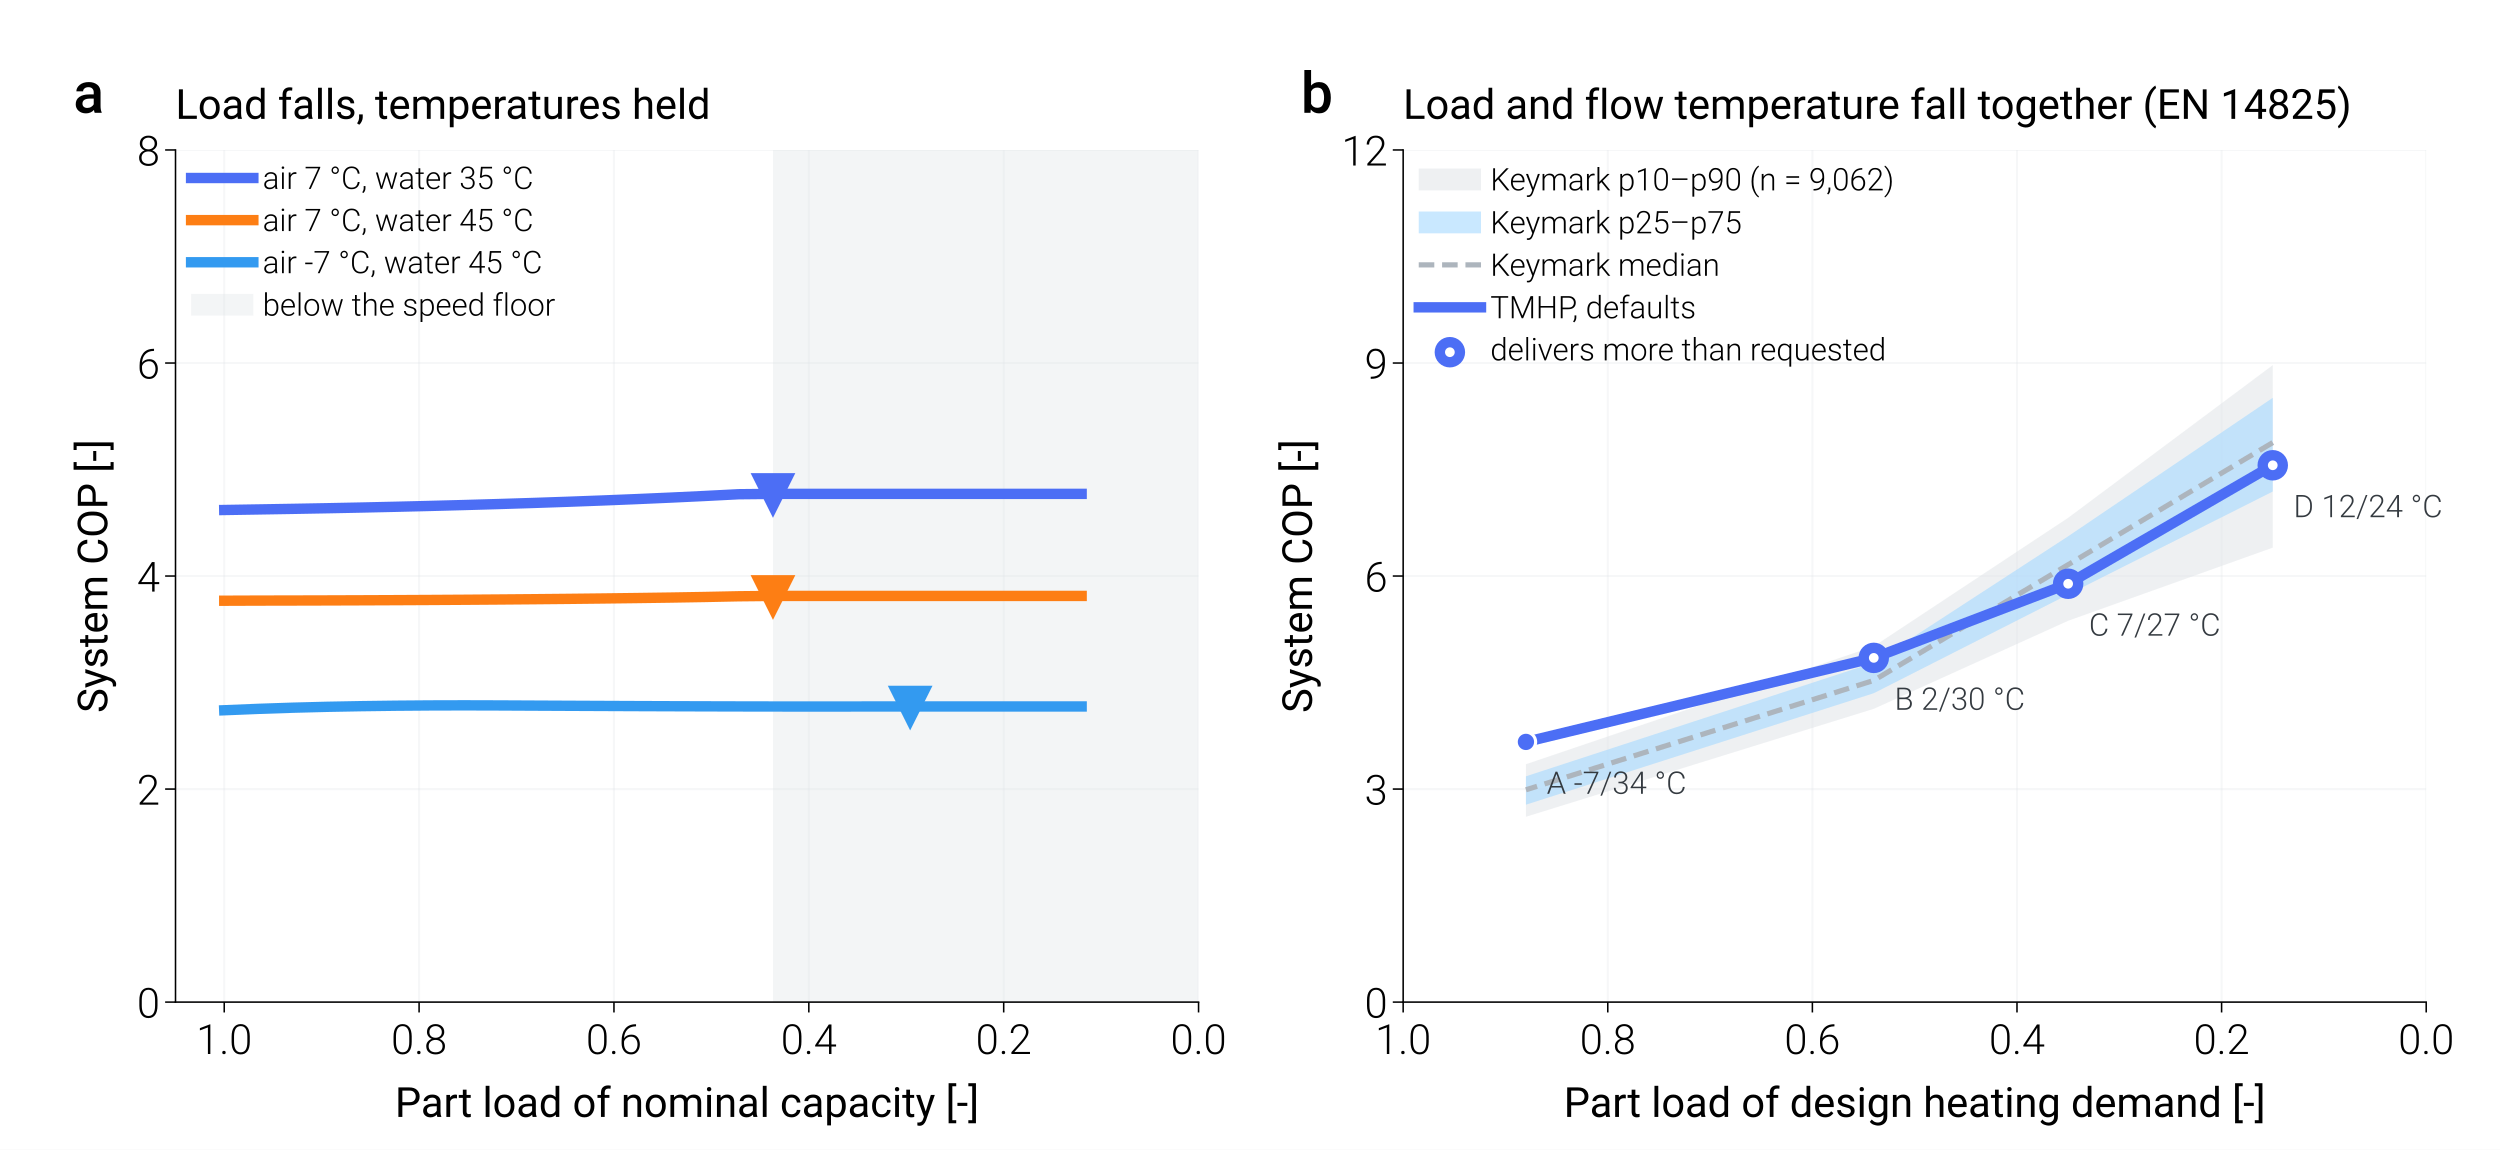
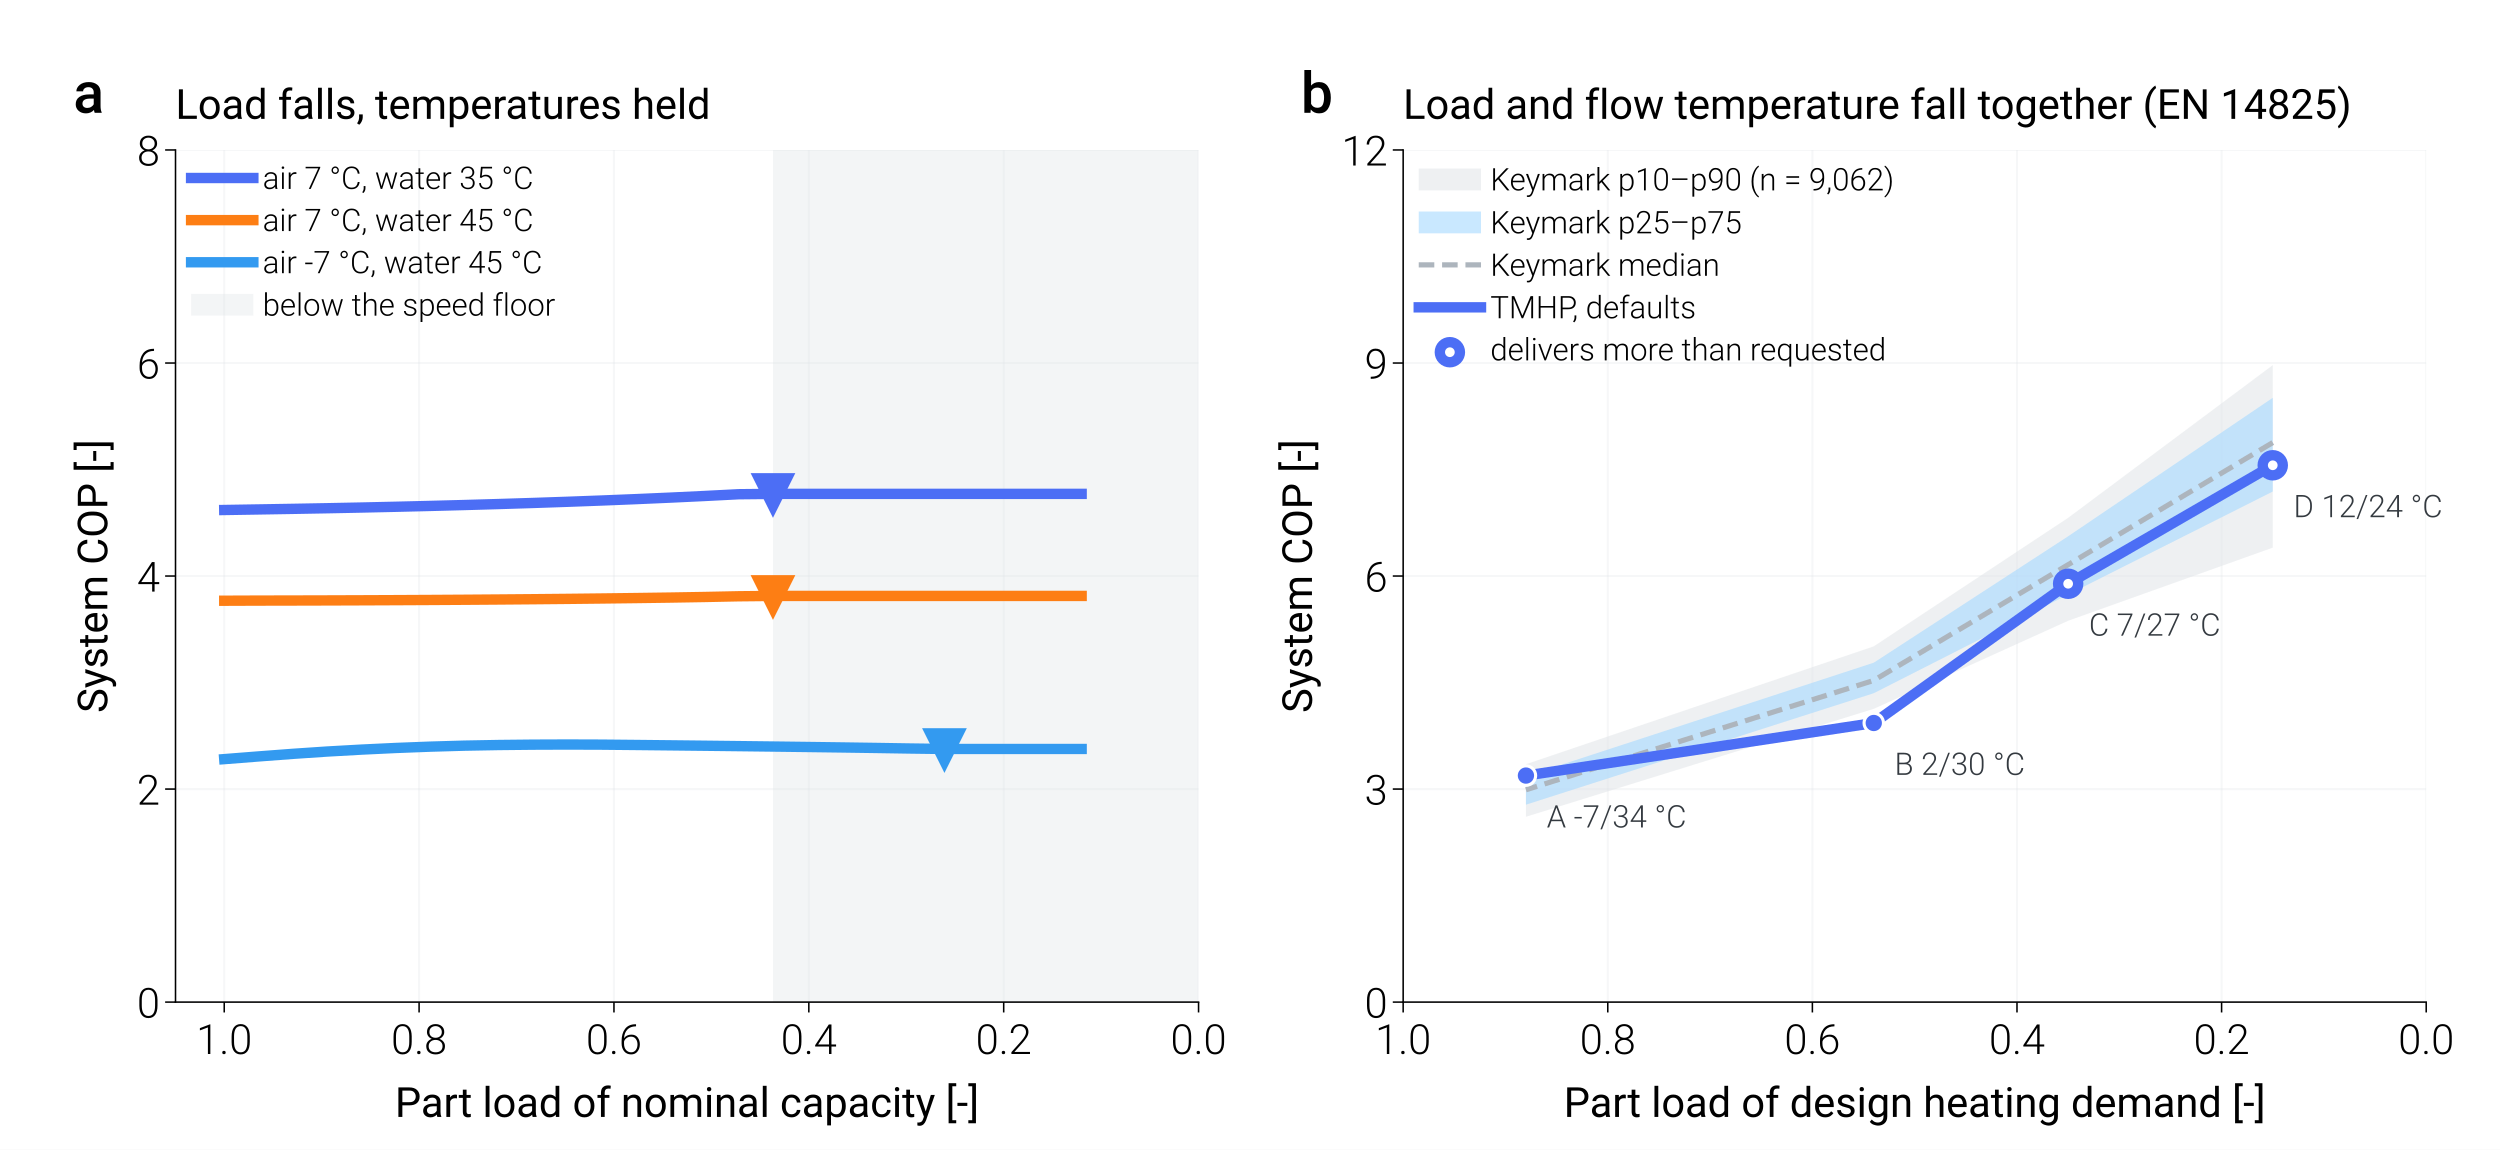
<svg xmlns="http://www.w3.org/2000/svg" xmlns:xlink="http://www.w3.org/1999/xlink" width="481.68pt" height="221.52pt" viewBox="0 0 481.68 221.52" version="1.1">
  <defs>
    <style type="text/css">*{stroke-linejoin: round; stroke-linecap: butt}</style>
  </defs>
  <g id="figure_1">
    <g id="patch_1">
      <path d="M 0 221.52  L 481.68 221.52  L 481.68 0  L 0 0  z " style="fill: #ffffff" />
    </g>
    <g id="axes_1">
      <g id="patch_2">
        <path d="M 33.816 193.077  L 230.928 193.077  L 230.928 28.897  L 33.816 28.897  z " style="fill: #ffffff" />
      </g>
      <g id="matplotlib.axis_1">
        <g id="xtick_1">
          <g id="line2d_1">
            <path d="M 230.928 193.077  L 230.928 28.897  " clip-path="url(#p6efd6287a5)" style="fill: none; stroke: #dee2e6; stroke-opacity: 0.25; stroke-width: 0.4; stroke-linecap: square" />
          </g>
          <g id="line2d_2">
            <defs>
              <path id="m4b486a58f8" d="M 0 0  L 0 2  " style="stroke: #000000; stroke-width: 0.3" />
            </defs>
            <g>
              <use xlink:href="#m4b486a58f8" x="230.928" y="193.077" style="stroke: #000000; stroke-width: 0.3" />
            </g>
          </g>
          <g id="text_1">
            <text style="font-weight: 300; font-size: 8px; font-family: 'Roboto', 'Lato', 'Inter', 'Open Sans', 'Arial', 'Helvetica', 'Paperlogy', 'Noto Sans CJK KR', 'Pretendard', 'Gothic A1', 'Freesentation', 'AppleGothic', 'Malgun Gothic', sans-serif; text-anchor: middle" x="230.928" y="203.077" transform="rotate(-0 230.9278 203.0771)">0.0</text>
          </g>
        </g>
        <g id="xtick_2">
          <g id="line2d_3">
            <path d="M 193.383 193.077  L 193.383 28.897  " clip-path="url(#p6efd6287a5)" style="fill: none; stroke: #dee2e6; stroke-opacity: 0.25; stroke-width: 0.4; stroke-linecap: square" />
          </g>
          <g id="line2d_4">
            <g>
              <use xlink:href="#m4b486a58f8" x="193.383" y="193.077" style="stroke: #000000; stroke-width: 0.3" />
            </g>
          </g>
          <g id="text_2">
            <text style="font-weight: 300; font-size: 8px; font-family: 'Roboto', 'Lato', 'Inter', 'Open Sans', 'Arial', 'Helvetica', 'Paperlogy', 'Noto Sans CJK KR', 'Pretendard', 'Gothic A1', 'Freesentation', 'AppleGothic', 'Malgun Gothic', sans-serif; text-anchor: middle" x="193.383" y="203.077" transform="rotate(-0 193.3828 203.0771)">0.2</text>
          </g>
        </g>
        <g id="xtick_3">
          <g id="line2d_5">
            <path d="M 155.838 193.077  L 155.838 28.897  " clip-path="url(#p6efd6287a5)" style="fill: none; stroke: #dee2e6; stroke-opacity: 0.25; stroke-width: 0.4; stroke-linecap: square" />
          </g>
          <g id="line2d_6">
            <g>
              <use xlink:href="#m4b486a58f8" x="155.838" y="193.077" style="stroke: #000000; stroke-width: 0.3" />
            </g>
          </g>
          <g id="text_3">
            <text style="font-weight: 300; font-size: 8px; font-family: 'Roboto', 'Lato', 'Inter', 'Open Sans', 'Arial', 'Helvetica', 'Paperlogy', 'Noto Sans CJK KR', 'Pretendard', 'Gothic A1', 'Freesentation', 'AppleGothic', 'Malgun Gothic', sans-serif; text-anchor: middle" x="155.838" y="203.077" transform="rotate(-0 155.8377 203.0771)">0.4</text>
          </g>
        </g>
        <g id="xtick_4">
          <g id="line2d_7">
            <path d="M 118.293 193.077  L 118.293 28.897  " clip-path="url(#p6efd6287a5)" style="fill: none; stroke: #dee2e6; stroke-opacity: 0.25; stroke-width: 0.4; stroke-linecap: square" />
          </g>
          <g id="line2d_8">
            <g>
              <use xlink:href="#m4b486a58f8" x="118.293" y="193.077" style="stroke: #000000; stroke-width: 0.3" />
            </g>
          </g>
          <g id="text_4">
            <text style="font-weight: 300; font-size: 8px; font-family: 'Roboto', 'Lato', 'Inter', 'Open Sans', 'Arial', 'Helvetica', 'Paperlogy', 'Noto Sans CJK KR', 'Pretendard', 'Gothic A1', 'Freesentation', 'AppleGothic', 'Malgun Gothic', sans-serif; text-anchor: middle" x="118.293" y="203.077" transform="rotate(-0 118.2926 203.0771)">0.6</text>
          </g>
        </g>
        <g id="xtick_5">
          <g id="line2d_9">
            <path d="M 80.747 193.077  L 80.747 28.897  " clip-path="url(#p6efd6287a5)" style="fill: none; stroke: #dee2e6; stroke-opacity: 0.25; stroke-width: 0.4; stroke-linecap: square" />
          </g>
          <g id="line2d_10">
            <g>
              <use xlink:href="#m4b486a58f8" x="80.747" y="193.077" style="stroke: #000000; stroke-width: 0.3" />
            </g>
          </g>
          <g id="text_5">
            <text style="font-weight: 300; font-size: 8px; font-family: 'Roboto', 'Lato', 'Inter', 'Open Sans', 'Arial', 'Helvetica', 'Paperlogy', 'Noto Sans CJK KR', 'Pretendard', 'Gothic A1', 'Freesentation', 'AppleGothic', 'Malgun Gothic', sans-serif; text-anchor: middle" x="80.747" y="203.077" transform="rotate(-0 80.74747 203.0771)">0.8</text>
          </g>
        </g>
        <g id="xtick_6">
          <g id="line2d_11">
            <path d="M 43.202 193.077  L 43.202 28.897  " clip-path="url(#p6efd6287a5)" style="fill: none; stroke: #dee2e6; stroke-opacity: 0.25; stroke-width: 0.4; stroke-linecap: square" />
          </g>
          <g id="line2d_12">
            <g>
              <use xlink:href="#m4b486a58f8" x="43.202" y="193.077" style="stroke: #000000; stroke-width: 0.3" />
            </g>
          </g>
          <g id="text_6">
            <text style="font-weight: 300; font-size: 8px; font-family: 'Roboto', 'Lato', 'Inter', 'Open Sans', 'Arial', 'Helvetica', 'Paperlogy', 'Noto Sans CJK KR', 'Pretendard', 'Gothic A1', 'Freesentation', 'AppleGothic', 'Malgun Gothic', sans-serif; text-anchor: middle" x="43.202" y="203.077" transform="rotate(-0 43.20237 203.0771)">1.0</text>
          </g>
        </g>
        <g id="text_7">
          <text style="font-size: 8px; font-family: 'Roboto', 'Lato', 'Inter', 'Open Sans', 'Arial', 'Helvetica', 'Paperlogy', 'Noto Sans CJK KR', 'Pretendard', 'Gothic A1', 'Freesentation', 'AppleGothic', 'Malgun Gothic', sans-serif; text-anchor: middle" x="132.372" y="215.202" transform="rotate(-0 132.372 215.2021)">Part load of nominal capacity [-]</text>
        </g>
      </g>
      <g id="matplotlib.axis_2">
        <g id="ytick_1">
          <g id="line2d_13">
            <path d="M 33.816 193.077  L 230.928 193.077  " clip-path="url(#p6efd6287a5)" style="fill: none; stroke: #dee2e6; stroke-opacity: 0.25; stroke-width: 0.4; stroke-linecap: square" />
          </g>
          <g id="line2d_14">
            <defs>
              <path id="m2fd442cf18" d="M 0 0  L -2 0  " style="stroke: #000000; stroke-width: 0.3" />
            </defs>
            <g>
              <use xlink:href="#m2fd442cf18" x="33.816" y="193.077" style="stroke: #000000; stroke-width: 0.3" />
            </g>
          </g>
          <g id="text_8">
            <text style="font-weight: 300; font-size: 8px; font-family: 'Roboto', 'Lato', 'Inter', 'Open Sans', 'Arial', 'Helvetica', 'Paperlogy', 'Noto Sans CJK KR', 'Pretendard', 'Gothic A1', 'Freesentation', 'AppleGothic', 'Malgun Gothic', sans-serif; text-anchor: end" x="30.816" y="196.077" transform="rotate(-0 30.8161 196.0771)">0</text>
          </g>
        </g>
        <g id="ytick_2">
          <g id="line2d_15">
            <path d="M 33.816 152.032  L 230.928 152.032  " clip-path="url(#p6efd6287a5)" style="fill: none; stroke: #dee2e6; stroke-opacity: 0.25; stroke-width: 0.4; stroke-linecap: square" />
          </g>
          <g id="line2d_16">
            <g>
              <use xlink:href="#m2fd442cf18" x="33.816" y="152.032" style="stroke: #000000; stroke-width: 0.3" />
            </g>
          </g>
          <g id="text_9">
            <text style="font-weight: 300; font-size: 8px; font-family: 'Roboto', 'Lato', 'Inter', 'Open Sans', 'Arial', 'Helvetica', 'Paperlogy', 'Noto Sans CJK KR', 'Pretendard', 'Gothic A1', 'Freesentation', 'AppleGothic', 'Malgun Gothic', sans-serif; text-anchor: end" x="30.816" y="155.032" transform="rotate(-0 30.8161 155.032)">2</text>
          </g>
        </g>
        <g id="ytick_3">
          <g id="line2d_17">
            <path d="M 33.816 110.987  L 230.928 110.987  " clip-path="url(#p6efd6287a5)" style="fill: none; stroke: #dee2e6; stroke-opacity: 0.25; stroke-width: 0.4; stroke-linecap: square" />
          </g>
          <g id="line2d_18">
            <g>
              <use xlink:href="#m2fd442cf18" x="33.816" y="110.987" style="stroke: #000000; stroke-width: 0.3" />
            </g>
          </g>
          <g id="text_10">
            <text style="font-weight: 300; font-size: 8px; font-family: 'Roboto', 'Lato', 'Inter', 'Open Sans', 'Arial', 'Helvetica', 'Paperlogy', 'Noto Sans CJK KR', 'Pretendard', 'Gothic A1', 'Freesentation', 'AppleGothic', 'Malgun Gothic', sans-serif; text-anchor: end" x="30.816" y="113.987" transform="rotate(-0 30.8161 113.9869)">4</text>
          </g>
        </g>
        <g id="ytick_4">
          <g id="line2d_19">
            <path d="M 33.816 69.942  L 230.928 69.942  " clip-path="url(#p6efd6287a5)" style="fill: none; stroke: #dee2e6; stroke-opacity: 0.25; stroke-width: 0.4; stroke-linecap: square" />
          </g>
          <g id="line2d_20">
            <g>
              <use xlink:href="#m2fd442cf18" x="33.816" y="69.942" style="stroke: #000000; stroke-width: 0.3" />
            </g>
          </g>
          <g id="text_11">
            <text style="font-weight: 300; font-size: 8px; font-family: 'Roboto', 'Lato', 'Inter', 'Open Sans', 'Arial', 'Helvetica', 'Paperlogy', 'Noto Sans CJK KR', 'Pretendard', 'Gothic A1', 'Freesentation', 'AppleGothic', 'Malgun Gothic', sans-serif; text-anchor: end" x="30.816" y="72.942" transform="rotate(-0 30.8161 72.94173)">6</text>
          </g>
        </g>
        <g id="ytick_5">
          <g id="line2d_21">
            <path d="M 33.816 28.897  L 230.928 28.897  " clip-path="url(#p6efd6287a5)" style="fill: none; stroke: #dee2e6; stroke-opacity: 0.25; stroke-width: 0.4; stroke-linecap: square" />
          </g>
          <g id="line2d_22">
            <g>
              <use xlink:href="#m2fd442cf18" x="33.816" y="28.897" style="stroke: #000000; stroke-width: 0.3" />
            </g>
          </g>
          <g id="text_12">
            <text style="font-weight: 300; font-size: 8px; font-family: 'Roboto', 'Lato', 'Inter', 'Open Sans', 'Arial', 'Helvetica', 'Paperlogy', 'Noto Sans CJK KR', 'Pretendard', 'Gothic A1', 'Freesentation', 'AppleGothic', 'Malgun Gothic', sans-serif; text-anchor: end" x="30.816" y="31.897" transform="rotate(-0 30.8161 31.89661)">8</text>
          </g>
        </g>
        <g id="text_13">
          <text style="font-size: 8px; font-family: 'Roboto', 'Lato', 'Inter', 'Open Sans', 'Arial', 'Helvetica', 'Paperlogy', 'Noto Sans CJK KR', 'Pretendard', 'Gothic A1', 'Freesentation', 'AppleGothic', 'Malgun Gothic', sans-serif; text-anchor: middle" x="20.675" y="110.987" transform="rotate(-90 20.67485 110.9869)">System COP [-]</text>
        </g>
      </g>
      <g id="patch_3">
        <path d="M 230.928 193.077  L 148.929 193.077  L 148.929 28.897  L 230.928 28.897  z " clip-path="url(#p6efd6287a5)" style="fill: #dee2e6; opacity: 0.35" />
      </g>
      <g id="line2d_23">
        <path d="M 208.401 95.155  L 201.793 95.155  L 195.185 95.155  L 188.577 95.155  L 181.969 95.155  L 175.361 95.155  L 168.753 95.155  L 162.145 95.155  L 155.537 95.155  L 148.929 95.155  L 142.321 95.224  L 135.713 95.565  L 129.106 95.879  L 122.498 96.169  L 115.89 96.435  L 109.282 96.681  L 102.674 96.907  L 96.066 97.114  L 89.458 97.305  L 82.85 97.48  L 76.242 97.641  L 69.634 97.788  L 63.026 97.922  L 56.418 98.043  L 49.81 98.154  L 43.202 98.263  " clip-path="url(#p6efd6287a5)" style="fill: none; stroke: #4c6ef5; stroke-width: 2; stroke-linecap: square" />
      </g>
      <g id="line2d_24">
        <path d="M 208.401 114.817  L 201.793 114.817  L 195.185 114.817  L 188.577 114.817  L 181.969 114.817  L 175.361 114.817  L 168.753 114.817  L 162.145 114.817  L 155.537 114.817  L 148.929 114.817  L 142.321 114.886  L 135.713 115.024  L 129.106 115.136  L 122.498 115.23  L 115.89 115.313  L 109.282 115.387  L 102.674 115.451  L 96.066 115.507  L 89.458 115.556  L 82.85 115.597  L 76.242 115.632  L 69.634 115.661  L 63.026 115.685  L 56.418 115.703  L 49.81 115.717  L 43.202 115.743  " clip-path="url(#p6efd6287a5)" style="fill: none; stroke: #fd7e14; stroke-width: 2; stroke-linecap: square" />
      </g>
      <g id="line2d_25">
-         <path d="M 208.401 136.117  L 201.793 136.117  L 195.185 136.117  L 188.577 136.117  L 181.969 136.117  L 175.361 136.117  L 168.753 136.117  L 162.145 136.127  L 155.537 136.129  L 148.929 136.123  L 142.321 136.11  L 135.713 136.092  L 129.106 136.07  L 122.498 136.045  L 115.89 136.016  L 109.282 135.985  L 102.674 135.953  L 96.066 135.919  L 89.458 135.899  L 82.85 135.917  L 76.242 135.971  L 69.634 136.059  L 63.026 136.182  L 56.418 136.353  L 49.81 136.575  L 43.202 136.846  " clip-path="url(#p6efd6287a5)" style="fill: none; stroke: #339af0; stroke-width: 2; stroke-linecap: square" />
+         <path d="M 208.401 144.305  L 201.793 144.305  L 195.185 144.305  L 188.577 144.305  L 181.969 144.305  L 175.361 144.216  L 168.753 144.108  L 162.145 144.011  L 155.537 143.922  L 148.929 143.838  L 142.321 143.758  L 135.713 143.681  L 129.106 143.607  L 122.498 143.536  L 115.89 143.471  L 109.282 143.448  L 102.674 143.474  L 96.066 143.544  L 89.458 143.667  L 82.85 143.859  L 76.242 144.113  L 69.634 144.428  L 63.026 144.799  L 56.418 145.244  L 49.81 145.743  L 43.202 146.262  " clip-path="url(#p6efd6287a5)" style="fill: none; stroke: #339af0; stroke-width: 2; stroke-linecap: square" />
      </g>
      <g id="patch_4">
        <path d="M 33.816 193.077  L 33.816 28.897  " style="fill: none; stroke: #000000; stroke-width: 0.3; stroke-linejoin: miter; stroke-linecap: square" />
      </g>
      <g id="patch_5">
        <path d="M 33.816 193.077  L 230.928 193.077  " style="fill: none; stroke: #000000; stroke-width: 0.3; stroke-linejoin: miter; stroke-linecap: square" />
      </g>
      <g id="text_14">
        <text style="font-weight: 500; font-size: 11px; font-family: 'Roboto', 'Lato', 'Inter', 'Open Sans', 'Arial', 'Helvetica', 'Paperlogy', 'Noto Sans CJK KR', 'Pretendard', 'Gothic A1', 'Freesentation', 'AppleGothic', 'Malgun Gothic', sans-serif; text-anchor: start" x="14.105" y="21.737" transform="rotate(-0 14.10492 21.73682)">a</text>
      </g>
      <g id="text_15">
        <text style="font-size: 8px; font-family: 'Roboto', 'Lato', 'Inter', 'Open Sans', 'Arial', 'Helvetica', 'Paperlogy', 'Noto Sans CJK KR', 'Pretendard', 'Gothic A1', 'Freesentation', 'AppleGothic', 'Malgun Gothic', sans-serif; text-anchor: start" x="33.816" y="22.897" transform="rotate(-0 33.8161 22.89661)">Load falls, temperatures held</text>
      </g>
      <g id="line2d_26">
        <path d="M 148.929 95.155  " clip-path="url(#p6efd6287a5)" style="fill: none; stroke: #4c6ef5; stroke-linecap: square" />
        <defs>
          <path id="m7ff3d1d717" d="M -0 3.5  L 3.5 -3.5  L -3.5 -3.5  z " style="stroke: #4c6ef5; stroke-linejoin: miter" />
        </defs>
        <g clip-path="url(#p6efd6287a5)">
          <use xlink:href="#m7ff3d1d717" x="148.929" y="95.155" style="fill: #4c6ef5; stroke: #4c6ef5; stroke-linejoin: miter" />
        </g>
      </g>
      <g id="line2d_27">
        <path d="M 148.929 114.817  " clip-path="url(#p6efd6287a5)" style="fill: none; stroke: #fd7e14; stroke-linecap: square" />
        <defs>
          <path id="m2814a936b6" d="M -0 3.5  L 3.5 -3.5  L -3.5 -3.5  z " style="stroke: #fd7e14; stroke-linejoin: miter" />
        </defs>
        <g clip-path="url(#p6efd6287a5)">
          <use xlink:href="#m2814a936b6" x="148.929" y="114.817" style="fill: #fd7e14; stroke: #fd7e14; stroke-linejoin: miter" />
        </g>
      </g>
      <g id="line2d_28">
-         <path d="M 175.361 136.117  " clip-path="url(#p6efd6287a5)" style="fill: none; stroke: #339af0; stroke-linecap: square" />
+         <path d="M 181.969 144.305  " clip-path="url(#p6efd6287a5)" style="fill: none; stroke: #339af0; stroke-linecap: square" />
        <defs>
          <path id="m26b2a8db7c" d="M -0 3.5  L 3.5 -3.5  L -3.5 -3.5  z " style="stroke: #339af0; stroke-linejoin: miter" />
        </defs>
        <g clip-path="url(#p6efd6287a5)">
-           <use xlink:href="#m26b2a8db7c" x="175.361" y="136.117" style="fill: #339af0; stroke: #339af0; stroke-linejoin: miter" />
+           <use xlink:href="#m26b2a8db7c" x="181.969" y="144.305" style="fill: #339af0; stroke: #339af0; stroke-linejoin: miter" />
        </g>
      </g>
      <g id="legend_1">
        <g id="line2d_29">
          <path d="M 36.816 34.297  L 42.816 34.297  L 48.816 34.297  " style="fill: none; stroke: #4c6ef5; stroke-width: 2; stroke-linecap: square" />
        </g>
        <g id="text_16">
          <text style="font-weight: 300; font-size: 6px; font-family: 'Roboto', 'Lato', 'Inter', 'Open Sans', 'Arial', 'Helvetica', 'Paperlogy', 'Noto Sans CJK KR', 'Pretendard', 'Gothic A1', 'Freesentation', 'AppleGothic', 'Malgun Gothic', sans-serif; text-anchor: start" x="50.616" y="36.397" transform="rotate(-0 50.6161 36.39661)">air 7 °C, water 35 °C</text>
        </g>
        <g id="line2d_30">
          <path d="M 36.816 42.415  L 42.816 42.415  L 48.816 42.415  " style="fill: none; stroke: #fd7e14; stroke-width: 2; stroke-linecap: square" />
        </g>
        <g id="text_17">
          <text style="font-weight: 300; font-size: 6px; font-family: 'Roboto', 'Lato', 'Inter', 'Open Sans', 'Arial', 'Helvetica', 'Paperlogy', 'Noto Sans CJK KR', 'Pretendard', 'Gothic A1', 'Freesentation', 'AppleGothic', 'Malgun Gothic', sans-serif; text-anchor: start" x="50.616" y="44.515" transform="rotate(-0 50.6161 44.51536)">air 7 °C, water 45 °C</text>
        </g>
        <g id="line2d_31">
          <path d="M 36.816 50.534  L 42.816 50.534  L 48.816 50.534  " style="fill: none; stroke: #339af0; stroke-width: 2; stroke-linecap: square" />
        </g>
        <g id="text_18">
          <text style="font-weight: 300; font-size: 6px; font-family: 'Roboto', 'Lato', 'Inter', 'Open Sans', 'Arial', 'Helvetica', 'Paperlogy', 'Noto Sans CJK KR', 'Pretendard', 'Gothic A1', 'Freesentation', 'AppleGothic', 'Malgun Gothic', sans-serif; text-anchor: start" x="50.616" y="52.634" transform="rotate(-0 50.6161 52.63411)">air -7 °C, water 45 °C</text>
        </g>
        <g id="patch_6">
          <path d="M 36.816 60.815  L 48.816 60.815  L 48.816 56.615  L 36.816 56.615  z " style="fill: #dee2e6; opacity: 0.35" />
        </g>
        <g id="text_19">
          <text style="font-weight: 300; font-size: 6px; font-family: 'Roboto', 'Lato', 'Inter', 'Open Sans', 'Arial', 'Helvetica', 'Paperlogy', 'Noto Sans CJK KR', 'Pretendard', 'Gothic A1', 'Freesentation', 'AppleGothic', 'Malgun Gothic', sans-serif; text-anchor: start" x="50.616" y="60.815" transform="rotate(-0 50.6161 60.81473)">below the speed floor</text>
        </g>
      </g>
    </g>
    <g id="axes_2">
      <g id="patch_7">
        <path d="M 270.35 193.077  L 467.462 193.077  L 467.462 28.897  L 270.35 28.897  z " style="fill: #ffffff" />
      </g>
      <g id="matplotlib.axis_3">
        <g id="xtick_7">
          <g id="line2d_32">
            <path d="M 467.462 193.077  L 467.462 28.897  " clip-path="url(#p704dd43e33)" style="fill: none; stroke: #dee2e6; stroke-opacity: 0.25; stroke-width: 0.4; stroke-linecap: square" />
          </g>
          <g id="line2d_33">
            <g>
              <use xlink:href="#m4b486a58f8" x="467.462" y="193.077" style="stroke: #000000; stroke-width: 0.3" />
            </g>
          </g>
          <g id="text_20">
            <text style="font-weight: 300; font-size: 8px; font-family: 'Roboto', 'Lato', 'Inter', 'Open Sans', 'Arial', 'Helvetica', 'Paperlogy', 'Noto Sans CJK KR', 'Pretendard', 'Gothic A1', 'Freesentation', 'AppleGothic', 'Malgun Gothic', sans-serif; text-anchor: middle" x="467.462" y="203.077" transform="rotate(-0 467.4619 203.0771)">0.0</text>
          </g>
        </g>
        <g id="xtick_8">
          <g id="line2d_34">
            <path d="M 428.04 193.077  L 428.04 28.897  " clip-path="url(#p704dd43e33)" style="fill: none; stroke: #dee2e6; stroke-opacity: 0.25; stroke-width: 0.4; stroke-linecap: square" />
          </g>
          <g id="line2d_35">
            <g>
              <use xlink:href="#m4b486a58f8" x="428.04" y="193.077" style="stroke: #000000; stroke-width: 0.3" />
            </g>
          </g>
          <g id="text_21">
            <text style="font-weight: 300; font-size: 8px; font-family: 'Roboto', 'Lato', 'Inter', 'Open Sans', 'Arial', 'Helvetica', 'Paperlogy', 'Noto Sans CJK KR', 'Pretendard', 'Gothic A1', 'Freesentation', 'AppleGothic', 'Malgun Gothic', sans-serif; text-anchor: middle" x="428.04" y="203.077" transform="rotate(-0 428.0396 203.0771)">0.2</text>
          </g>
        </g>
        <g id="xtick_9">
          <g id="line2d_36">
            <path d="M 388.617 193.077  L 388.617 28.897  " clip-path="url(#p704dd43e33)" style="fill: none; stroke: #dee2e6; stroke-opacity: 0.25; stroke-width: 0.4; stroke-linecap: square" />
          </g>
          <g id="line2d_37">
            <g>
              <use xlink:href="#m4b486a58f8" x="388.617" y="193.077" style="stroke: #000000; stroke-width: 0.3" />
            </g>
          </g>
          <g id="text_22">
            <text style="font-weight: 300; font-size: 8px; font-family: 'Roboto', 'Lato', 'Inter', 'Open Sans', 'Arial', 'Helvetica', 'Paperlogy', 'Noto Sans CJK KR', 'Pretendard', 'Gothic A1', 'Freesentation', 'AppleGothic', 'Malgun Gothic', sans-serif; text-anchor: middle" x="388.617" y="203.077" transform="rotate(-0 388.6172 203.0771)">0.4</text>
          </g>
        </g>
        <g id="xtick_10">
          <g id="line2d_38">
            <path d="M 349.195 193.077  L 349.195 28.897  " clip-path="url(#p704dd43e33)" style="fill: none; stroke: #dee2e6; stroke-opacity: 0.25; stroke-width: 0.4; stroke-linecap: square" />
          </g>
          <g id="line2d_39">
            <g>
              <use xlink:href="#m4b486a58f8" x="349.195" y="193.077" style="stroke: #000000; stroke-width: 0.3" />
            </g>
          </g>
          <g id="text_23">
            <text style="font-weight: 300; font-size: 8px; font-family: 'Roboto', 'Lato', 'Inter', 'Open Sans', 'Arial', 'Helvetica', 'Paperlogy', 'Noto Sans CJK KR', 'Pretendard', 'Gothic A1', 'Freesentation', 'AppleGothic', 'Malgun Gothic', sans-serif; text-anchor: middle" x="349.195" y="203.077" transform="rotate(-0 349.1949 203.0771)">0.6</text>
          </g>
        </g>
        <g id="xtick_11">
          <g id="line2d_40">
            <path d="M 309.773 193.077  L 309.773 28.897  " clip-path="url(#p704dd43e33)" style="fill: none; stroke: #dee2e6; stroke-opacity: 0.25; stroke-width: 0.4; stroke-linecap: square" />
          </g>
          <g id="line2d_41">
            <g>
              <use xlink:href="#m4b486a58f8" x="309.773" y="193.077" style="stroke: #000000; stroke-width: 0.3" />
            </g>
          </g>
          <g id="text_24">
            <text style="font-weight: 300; font-size: 8px; font-family: 'Roboto', 'Lato', 'Inter', 'Open Sans', 'Arial', 'Helvetica', 'Paperlogy', 'Noto Sans CJK KR', 'Pretendard', 'Gothic A1', 'Freesentation', 'AppleGothic', 'Malgun Gothic', sans-serif; text-anchor: middle" x="309.773" y="203.077" transform="rotate(-0 309.7725 203.0771)">0.8</text>
          </g>
        </g>
        <g id="xtick_12">
          <g id="line2d_42">
            <path d="M 270.35 193.077  L 270.35 28.897  " clip-path="url(#p704dd43e33)" style="fill: none; stroke: #dee2e6; stroke-opacity: 0.25; stroke-width: 0.4; stroke-linecap: square" />
          </g>
          <g id="line2d_43">
            <g>
              <use xlink:href="#m4b486a58f8" x="270.35" y="193.077" style="stroke: #000000; stroke-width: 0.3" />
            </g>
          </g>
          <g id="text_25">
            <text style="font-weight: 300; font-size: 8px; font-family: 'Roboto', 'Lato', 'Inter', 'Open Sans', 'Arial', 'Helvetica', 'Paperlogy', 'Noto Sans CJK KR', 'Pretendard', 'Gothic A1', 'Freesentation', 'AppleGothic', 'Malgun Gothic', sans-serif; text-anchor: middle" x="270.35" y="203.077" transform="rotate(-0 270.3502 203.0771)">1.0</text>
          </g>
        </g>
        <g id="text_26">
          <text style="font-size: 8px; font-family: 'Roboto', 'Lato', 'Inter', 'Open Sans', 'Arial', 'Helvetica', 'Paperlogy', 'Noto Sans CJK KR', 'Pretendard', 'Gothic A1', 'Freesentation', 'AppleGothic', 'Malgun Gothic', sans-serif; text-anchor: middle" x="368.906" y="215.202" transform="rotate(-0 368.9061 215.2021)">Part load of design heating demand [-]</text>
        </g>
      </g>
      <g id="matplotlib.axis_4">
        <g id="ytick_6">
          <g id="line2d_44">
            <path d="M 270.35 193.077  L 467.462 193.077  " clip-path="url(#p704dd43e33)" style="fill: none; stroke: #dee2e6; stroke-opacity: 0.25; stroke-width: 0.4; stroke-linecap: square" />
          </g>
          <g id="line2d_45">
            <g>
              <use xlink:href="#m2fd442cf18" x="270.35" y="193.077" style="stroke: #000000; stroke-width: 0.3" />
            </g>
          </g>
          <g id="text_27">
            <text style="font-weight: 300; font-size: 8px; font-family: 'Roboto', 'Lato', 'Inter', 'Open Sans', 'Arial', 'Helvetica', 'Paperlogy', 'Noto Sans CJK KR', 'Pretendard', 'Gothic A1', 'Freesentation', 'AppleGothic', 'Malgun Gothic', sans-serif; text-anchor: end" x="267.35" y="196.077" transform="rotate(-0 267.3502 196.0771)">0</text>
          </g>
        </g>
        <g id="ytick_7">
          <g id="line2d_46">
            <path d="M 270.35 152.032  L 467.462 152.032  " clip-path="url(#p704dd43e33)" style="fill: none; stroke: #dee2e6; stroke-opacity: 0.25; stroke-width: 0.4; stroke-linecap: square" />
          </g>
          <g id="line2d_47">
            <g>
              <use xlink:href="#m2fd442cf18" x="270.35" y="152.032" style="stroke: #000000; stroke-width: 0.3" />
            </g>
          </g>
          <g id="text_28">
            <text style="font-weight: 300; font-size: 8px; font-family: 'Roboto', 'Lato', 'Inter', 'Open Sans', 'Arial', 'Helvetica', 'Paperlogy', 'Noto Sans CJK KR', 'Pretendard', 'Gothic A1', 'Freesentation', 'AppleGothic', 'Malgun Gothic', sans-serif; text-anchor: end" x="267.35" y="155.032" transform="rotate(-0 267.3502 155.032)">3</text>
          </g>
        </g>
        <g id="ytick_8">
          <g id="line2d_48">
            <path d="M 270.35 110.987  L 467.462 110.987  " clip-path="url(#p704dd43e33)" style="fill: none; stroke: #dee2e6; stroke-opacity: 0.25; stroke-width: 0.4; stroke-linecap: square" />
          </g>
          <g id="line2d_49">
            <g>
              <use xlink:href="#m2fd442cf18" x="270.35" y="110.987" style="stroke: #000000; stroke-width: 0.3" />
            </g>
          </g>
          <g id="text_29">
            <text style="font-weight: 300; font-size: 8px; font-family: 'Roboto', 'Lato', 'Inter', 'Open Sans', 'Arial', 'Helvetica', 'Paperlogy', 'Noto Sans CJK KR', 'Pretendard', 'Gothic A1', 'Freesentation', 'AppleGothic', 'Malgun Gothic', sans-serif; text-anchor: end" x="267.35" y="113.987" transform="rotate(-0 267.3502 113.9869)">6</text>
          </g>
        </g>
        <g id="ytick_9">
          <g id="line2d_50">
            <path d="M 270.35 69.942  L 467.462 69.942  " clip-path="url(#p704dd43e33)" style="fill: none; stroke: #dee2e6; stroke-opacity: 0.25; stroke-width: 0.4; stroke-linecap: square" />
          </g>
          <g id="line2d_51">
            <g>
              <use xlink:href="#m2fd442cf18" x="270.35" y="69.942" style="stroke: #000000; stroke-width: 0.3" />
            </g>
          </g>
          <g id="text_30">
            <text style="font-weight: 300; font-size: 8px; font-family: 'Roboto', 'Lato', 'Inter', 'Open Sans', 'Arial', 'Helvetica', 'Paperlogy', 'Noto Sans CJK KR', 'Pretendard', 'Gothic A1', 'Freesentation', 'AppleGothic', 'Malgun Gothic', sans-serif; text-anchor: end" x="267.35" y="72.942" transform="rotate(-0 267.3502 72.94173)">9</text>
          </g>
        </g>
        <g id="ytick_10">
          <g id="line2d_52">
            <path d="M 270.35 28.897  L 467.462 28.897  " clip-path="url(#p704dd43e33)" style="fill: none; stroke: #dee2e6; stroke-opacity: 0.25; stroke-width: 0.4; stroke-linecap: square" />
          </g>
          <g id="line2d_53">
            <g>
              <use xlink:href="#m2fd442cf18" x="270.35" y="28.897" style="stroke: #000000; stroke-width: 0.3" />
            </g>
          </g>
          <g id="text_31">
            <text style="font-weight: 300; font-size: 8px; font-family: 'Roboto', 'Lato', 'Inter', 'Open Sans', 'Arial', 'Helvetica', 'Paperlogy', 'Noto Sans CJK KR', 'Pretendard', 'Gothic A1', 'Freesentation', 'AppleGothic', 'Malgun Gothic', sans-serif; text-anchor: end" x="267.35" y="31.897" transform="rotate(-0 267.3502 31.89661)">12</text>
          </g>
        </g>
        <g id="text_32">
          <text style="font-size: 8px; font-family: 'Roboto', 'Lato', 'Inter', 'Open Sans', 'Arial', 'Helvetica', 'Paperlogy', 'Noto Sans CJK KR', 'Pretendard', 'Gothic A1', 'Freesentation', 'AppleGothic', 'Malgun Gothic', sans-serif; text-anchor: middle" x="252.775" y="110.987" transform="rotate(-90 252.7752 110.9869)">System COP [-]</text>
        </g>
      </g>
      <g id="FillBetweenPolyCollection_1">
        <defs>
          <path id="m1c309b482c" d="M 437.895 -151.168  L 437.895 -116.006  L 398.473 -101.914  L 361.022 -84.948  L 294.004 -64.152  L 294.004 -74.277  L 294.004 -74.277  L 361.022 -96.988  L 398.473 -121.752  L 437.895 -151.168  z " />
        </defs>
        <g clip-path="url(#p704dd43e33)">
          <use xlink:href="#m1c309b482c" x="0" y="221.52" style="fill: #dee2e6; fill-opacity: 0.5" />
        </g>
      </g>
      <g id="FillBetweenPolyCollection_2">
        <defs>
          <path id="m1f73d7ea1e" d="M 437.895 -144.874  L 437.895 -126.814  L 398.473 -106.976  L 361.022 -87.958  L 294.004 -66.478  L 294.004 -71.951  L 294.004 -71.951  L 361.022 -93.841  L 398.473 -118.195  L 437.895 -144.874  z " />
        </defs>
        <g clip-path="url(#p704dd43e33)">
          <use xlink:href="#m1f73d7ea1e" x="0" y="221.52" style="fill: #a5d8ff; fill-opacity: 0.6" />
        </g>
      </g>
      <g id="line2d_54">
        <path d="M 437.895 85.265  L 398.473 108.798  L 361.022 131.099  L 294.004 152.169  " clip-path="url(#p704dd43e33)" style="fill: none; stroke-dasharray: 3,1.5; stroke-dashoffset: 0; stroke: #adb5bd" />
      </g>
      <g id="patch_8">
        <path d="M 270.35 193.077  L 270.35 28.897  " style="fill: none; stroke: #000000; stroke-width: 0.3; stroke-linejoin: miter; stroke-linecap: square" />
      </g>
      <g id="patch_9">
        <path d="M 270.35 193.077  L 467.462 193.077  " style="fill: none; stroke: #000000; stroke-width: 0.3; stroke-linejoin: miter; stroke-linecap: square" />
      </g>
      <g id="text_33">
-         <text style="font-weight: 300; font-size: 6px; font-family: 'Roboto', 'Lato', 'Inter', 'Open Sans', 'Arial', 'Helvetica', 'Paperlogy', 'Noto Sans CJK KR', 'Pretendard', 'Gothic A1', 'Freesentation', 'AppleGothic', 'Malgun Gothic', sans-serif; text-anchor: start; fill: #343a40" x="298.004" y="152.945" transform="rotate(-0 298.0036 152.9446)">A  -7/34 °C</text>
+         <text style="font-weight: 300; font-size: 6px; font-family: 'Roboto', 'Lato', 'Inter', 'Open Sans', 'Arial', 'Helvetica', 'Paperlogy', 'Noto Sans CJK KR', 'Pretendard', 'Gothic A1', 'Freesentation', 'AppleGothic', 'Malgun Gothic', sans-serif; text-anchor: start; fill: #343a40" x="298.004" y="159.431" transform="rotate(-0 298.0036 159.4308)">A  -7/34 °C</text>
      </g>
      <g id="text_34">
-         <text style="font-weight: 300; font-size: 6px; font-family: 'Roboto', 'Lato', 'Inter', 'Open Sans', 'Arial', 'Helvetica', 'Paperlogy', 'Noto Sans CJK KR', 'Pretendard', 'Gothic A1', 'Freesentation', 'AppleGothic', 'Malgun Gothic', sans-serif; text-anchor: start; fill: #343a40" x="365.022" y="136.756" transform="rotate(-0 365.0216 136.7559)">B  2/30 °C</text>
+         <text style="font-weight: 300; font-size: 6px; font-family: 'Roboto', 'Lato', 'Inter', 'Open Sans', 'Arial', 'Helvetica', 'Paperlogy', 'Noto Sans CJK KR', 'Pretendard', 'Gothic A1', 'Freesentation', 'AppleGothic', 'Malgun Gothic', sans-serif; text-anchor: start; fill: #343a40" x="365.022" y="149.3" transform="rotate(-0 365.0216 149.3002)">B  2/30 °C</text>
      </g>
      <g id="text_35">
        <text style="font-weight: 300; font-size: 6px; font-family: 'Roboto', 'Lato', 'Inter', 'Open Sans', 'Arial', 'Helvetica', 'Paperlogy', 'Noto Sans CJK KR', 'Pretendard', 'Gothic A1', 'Freesentation', 'AppleGothic', 'Malgun Gothic', sans-serif; text-anchor: start; fill: #343a40" x="402.473" y="122.474" transform="rotate(-0 402.4728 122.4744)">C  7/27 °C</text>
      </g>
      <g id="text_36">
        <text style="font-weight: 300; font-size: 6px; font-family: 'Roboto', 'Lato', 'Inter', 'Open Sans', 'Arial', 'Helvetica', 'Paperlogy', 'Noto Sans CJK KR', 'Pretendard', 'Gothic A1', 'Freesentation', 'AppleGothic', 'Malgun Gothic', sans-serif; text-anchor: start; fill: #343a40" x="441.895" y="99.645" transform="rotate(-0 441.8952 99.64453)">D  12/24 °C</text>
      </g>
      <g id="text_37">
        <text style="font-weight: 500; font-size: 11px; font-family: 'Roboto', 'Lato', 'Inter', 'Open Sans', 'Arial', 'Helvetica', 'Paperlogy', 'Noto Sans CJK KR', 'Pretendard', 'Gothic A1', 'Freesentation', 'AppleGothic', 'Malgun Gothic', sans-serif; text-anchor: start" x="250.639" y="21.737" transform="rotate(-0 250.639 21.73682)">b</text>
      </g>
      <g id="text_38">
        <text style="font-size: 8px; font-family: 'Roboto', 'Lato', 'Inter', 'Open Sans', 'Arial', 'Helvetica', 'Paperlogy', 'Noto Sans CJK KR', 'Pretendard', 'Gothic A1', 'Freesentation', 'AppleGothic', 'Malgun Gothic', sans-serif; text-anchor: start" x="270.35" y="22.897" transform="rotate(-0 270.3502 22.89661)">Load and flow temperature fall together (EN 14825)</text>
      </g>
      <g id="line2d_55">
-         <path d="M 294.004 142.945  L 361.022 126.756  L 398.473 112.474  L 437.895 89.645  " clip-path="url(#p704dd43e33)" style="fill: none; stroke: #4c6ef5; stroke-width: 2; stroke-linecap: square" />
+         <path d="M 294.004 149.431  L 361.022 139.3  L 398.473 112.474  L 437.895 89.645  " clip-path="url(#p704dd43e33)" style="fill: none; stroke: #4c6ef5; stroke-width: 2; stroke-linecap: square" />
      </g>
      <g id="legend_2">
        <g id="patch_10">
          <path d="M 273.35 36.678  L 285.35 36.678  L 285.35 32.478  L 273.35 32.478  z " style="fill: #dee2e6; fill-opacity: 0.5" />
        </g>
        <g id="text_39">
          <text style="font-weight: 300; font-size: 6px; font-family: 'Roboto', 'Lato', 'Inter', 'Open Sans', 'Arial', 'Helvetica', 'Paperlogy', 'Noto Sans CJK KR', 'Pretendard', 'Gothic A1', 'Freesentation', 'AppleGothic', 'Malgun Gothic', sans-serif; text-anchor: start" x="287.15" y="36.678" transform="rotate(-0 287.1502 36.67786)">Keymark p10–p90 (n = 9,062)</text>
        </g>
        <g id="patch_11">
          <path d="M 273.35 44.955  L 285.35 44.955  L 285.35 40.755  L 273.35 40.755  z " style="fill: #a5d8ff; fill-opacity: 0.6" />
        </g>
        <g id="text_40">
          <text style="font-weight: 300; font-size: 6px; font-family: 'Roboto', 'Lato', 'Inter', 'Open Sans', 'Arial', 'Helvetica', 'Paperlogy', 'Noto Sans CJK KR', 'Pretendard', 'Gothic A1', 'Freesentation', 'AppleGothic', 'Malgun Gothic', sans-serif; text-anchor: start" x="287.15" y="44.955" transform="rotate(-0 287.1502 44.95505)">Keymark p25–p75</text>
        </g>
        <g id="line2d_56">
          <path d="M 273.35 51.036  L 279.35 51.036  L 285.35 51.036  " style="fill: none; stroke-dasharray: 3,1.5; stroke-dashoffset: 0; stroke: #adb5bd" />
        </g>
        <g id="text_41">
          <text style="font-weight: 300; font-size: 6px; font-family: 'Roboto', 'Lato', 'Inter', 'Open Sans', 'Arial', 'Helvetica', 'Paperlogy', 'Noto Sans CJK KR', 'Pretendard', 'Gothic A1', 'Freesentation', 'AppleGothic', 'Malgun Gothic', sans-serif; text-anchor: start" x="287.15" y="53.136" transform="rotate(-0 287.1502 53.13567)">Keymark median</text>
        </g>
        <g id="line2d_57">
          <path d="M 273.35 59.216  L 279.35 59.216  L 285.35 59.216  " style="fill: none; stroke: #4c6ef5; stroke-width: 2; stroke-linecap: square" />
        </g>
        <g id="text_42">
          <text style="font-weight: 300; font-size: 6px; font-family: 'Roboto', 'Lato', 'Inter', 'Open Sans', 'Arial', 'Helvetica', 'Paperlogy', 'Noto Sans CJK KR', 'Pretendard', 'Gothic A1', 'Freesentation', 'AppleGothic', 'Malgun Gothic', sans-serif; text-anchor: start" x="287.15" y="61.316" transform="rotate(-0 287.1502 61.3163)">TMHP, defaults</text>
        </g>
        <g id="PathCollection_1">
          <defs>
            <path id="m2b6e713b31" d="M 0 1.936  C 0.514 1.936 1.006 1.732 1.369 1.369  C 1.732 1.006 1.936 0.514 1.936 0  C 1.936 -0.514 1.732 -1.006 1.369 -1.369  C 1.006 -1.732 0.514 -1.936 0 -1.936  C -0.514 -1.936 -1.006 -1.732 -1.369 -1.369  C -1.732 -1.006 -1.936 -0.514 -1.936 0  C -1.936 0.514 -1.732 1.006 -1.369 1.369  C -1.006 1.732 -0.514 1.936 0 1.936  z " style="stroke: #4c6ef5; stroke-width: 2" />
          </defs>
          <g>
            <use xlink:href="#m2b6e713b31" x="279.35" y="67.86" style="fill: #ffffff; stroke: #4c6ef5; stroke-width: 2" />
          </g>
        </g>
        <g id="text_43">
          <text style="font-weight: 300; font-size: 6px; font-family: 'Roboto', 'Lato', 'Inter', 'Open Sans', 'Arial', 'Helvetica', 'Paperlogy', 'Noto Sans CJK KR', 'Pretendard', 'Gothic A1', 'Freesentation', 'AppleGothic', 'Malgun Gothic', sans-serif; text-anchor: start" x="287.15" y="69.435" transform="rotate(-0 287.1502 69.43505)">delivers more than requested</text>
        </g>
      </g>
      <g id="PathCollection_2">
        <defs>
          <path id="m5e57432769" d="M 0 1.871  C 0.496 1.871 0.972 1.674 1.323 1.323  C 1.674 0.972 1.871 0.496 1.871 0  C 1.871 -0.496 1.674 -0.972 1.323 -1.323  C 0.972 -1.674 0.496 -1.871 0 -1.871  C -0.496 -1.871 -0.972 -1.674 -1.323 -1.323  C -1.674 -0.972 -1.871 -0.496 -1.871 0  C -1.871 0.496 -1.674 0.972 -1.323 1.323  C -0.972 1.674 -0.496 1.871 0 1.871  z " style="stroke: #ffffff; stroke-width: 0.6" />
        </defs>
        <g clip-path="url(#p704dd43e33)">
-           <use xlink:href="#m5e57432769" x="294.004" y="142.945" style="fill: #4c6ef5; stroke: #ffffff; stroke-width: 0.6" />
+           <use xlink:href="#m5e57432769" x="294.004" y="149.431" style="fill: #4c6ef5; stroke: #ffffff; stroke-width: 0.6" />
+           <use xlink:href="#m5e57432769" x="361.022" y="139.3" style="fill: #4c6ef5; stroke: #ffffff; stroke-width: 0.6" />
        </g>
      </g>
      <g id="PathCollection_3">
        <g clip-path="url(#p704dd43e33)">
-           <use xlink:href="#m2b6e713b31" x="361.022" y="126.756" style="fill: #ffffff; stroke: #4c6ef5; stroke-width: 2" />
          <use xlink:href="#m2b6e713b31" x="398.473" y="112.474" style="fill: #ffffff; stroke: #4c6ef5; stroke-width: 2" />
          <use xlink:href="#m2b6e713b31" x="437.895" y="89.645" style="fill: #ffffff; stroke: #4c6ef5; stroke-width: 2" />
        </g>
      </g>
    </g>
  </g>
  <defs>
    <clipPath id="p6efd6287a5">
      <rect x="33.816" y="28.897" width="197.112" height="164.18" />
    </clipPath>
    <clipPath id="p704dd43e33">
      <rect x="270.35" y="28.897" width="197.112" height="164.18" />
    </clipPath>
  </defs>
</svg>
